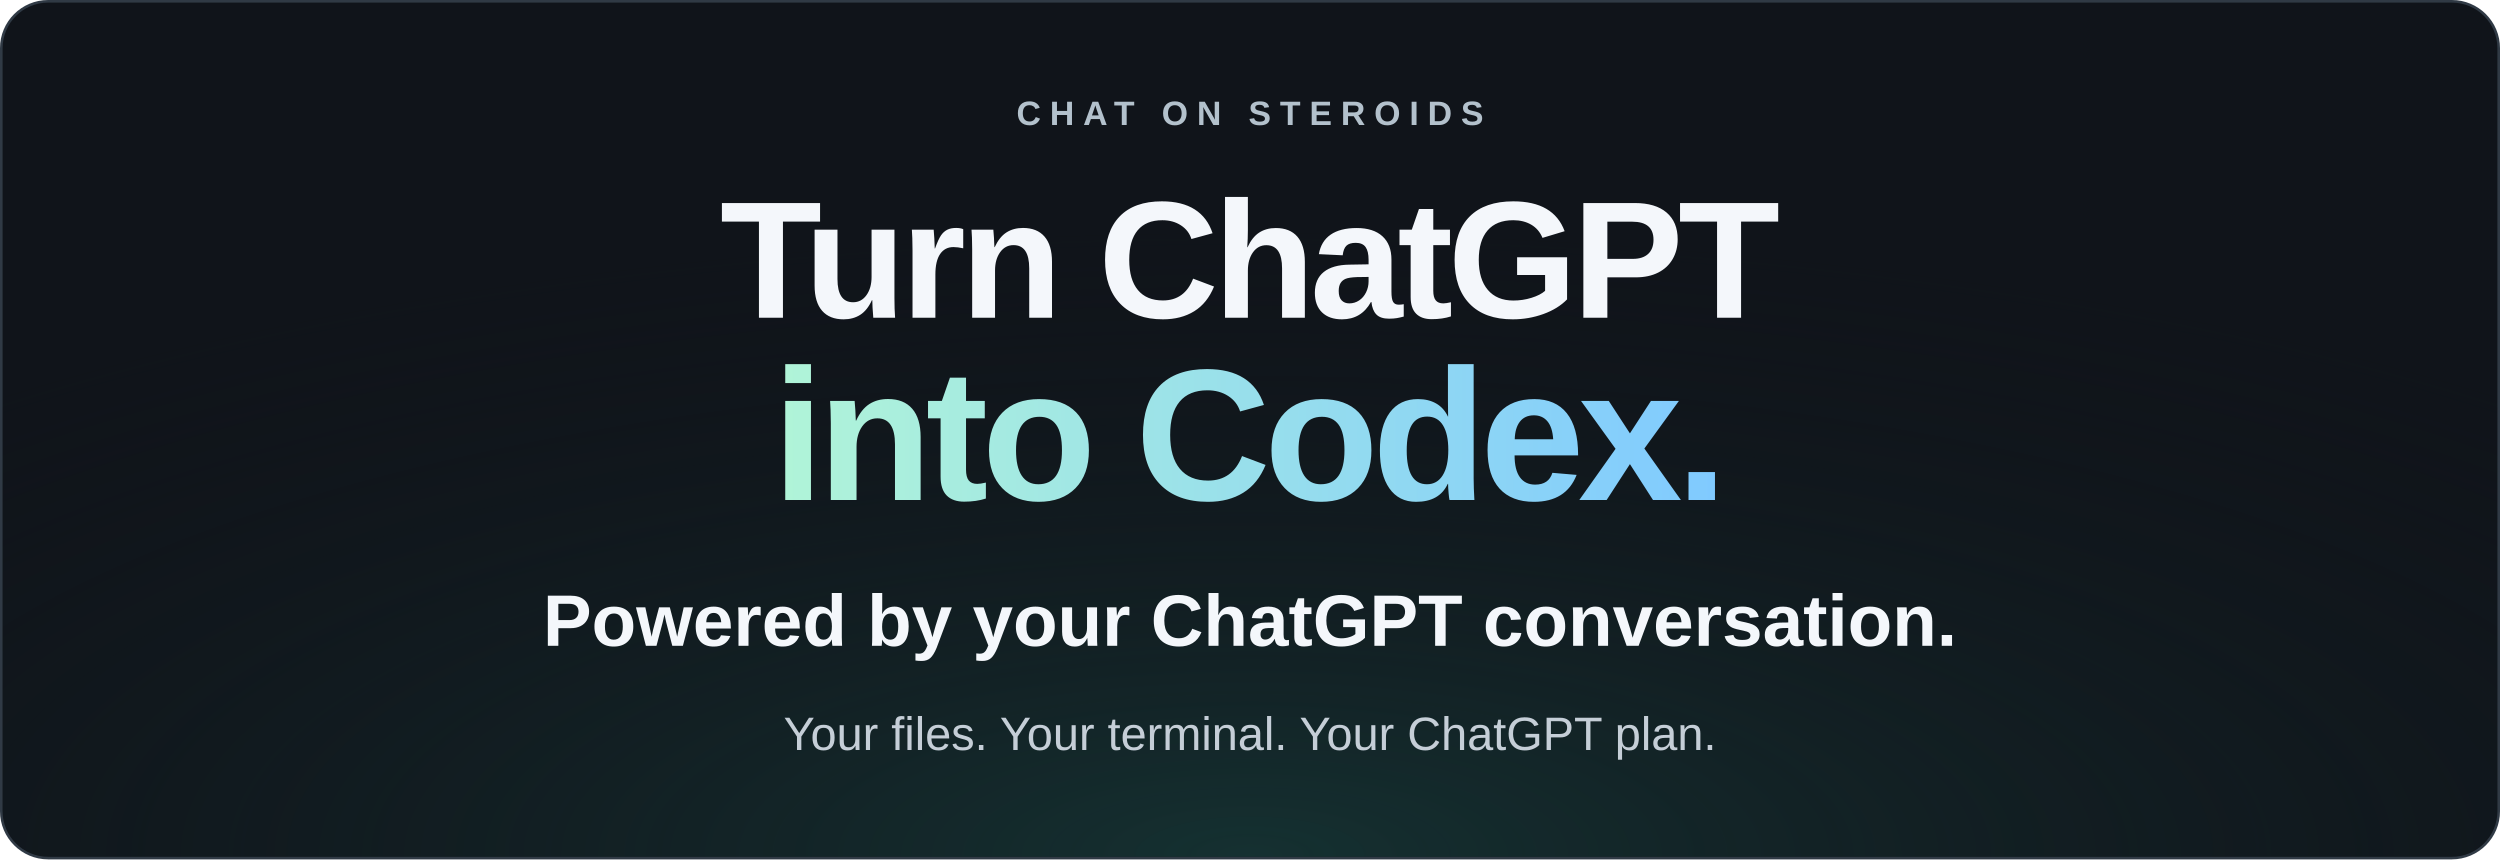
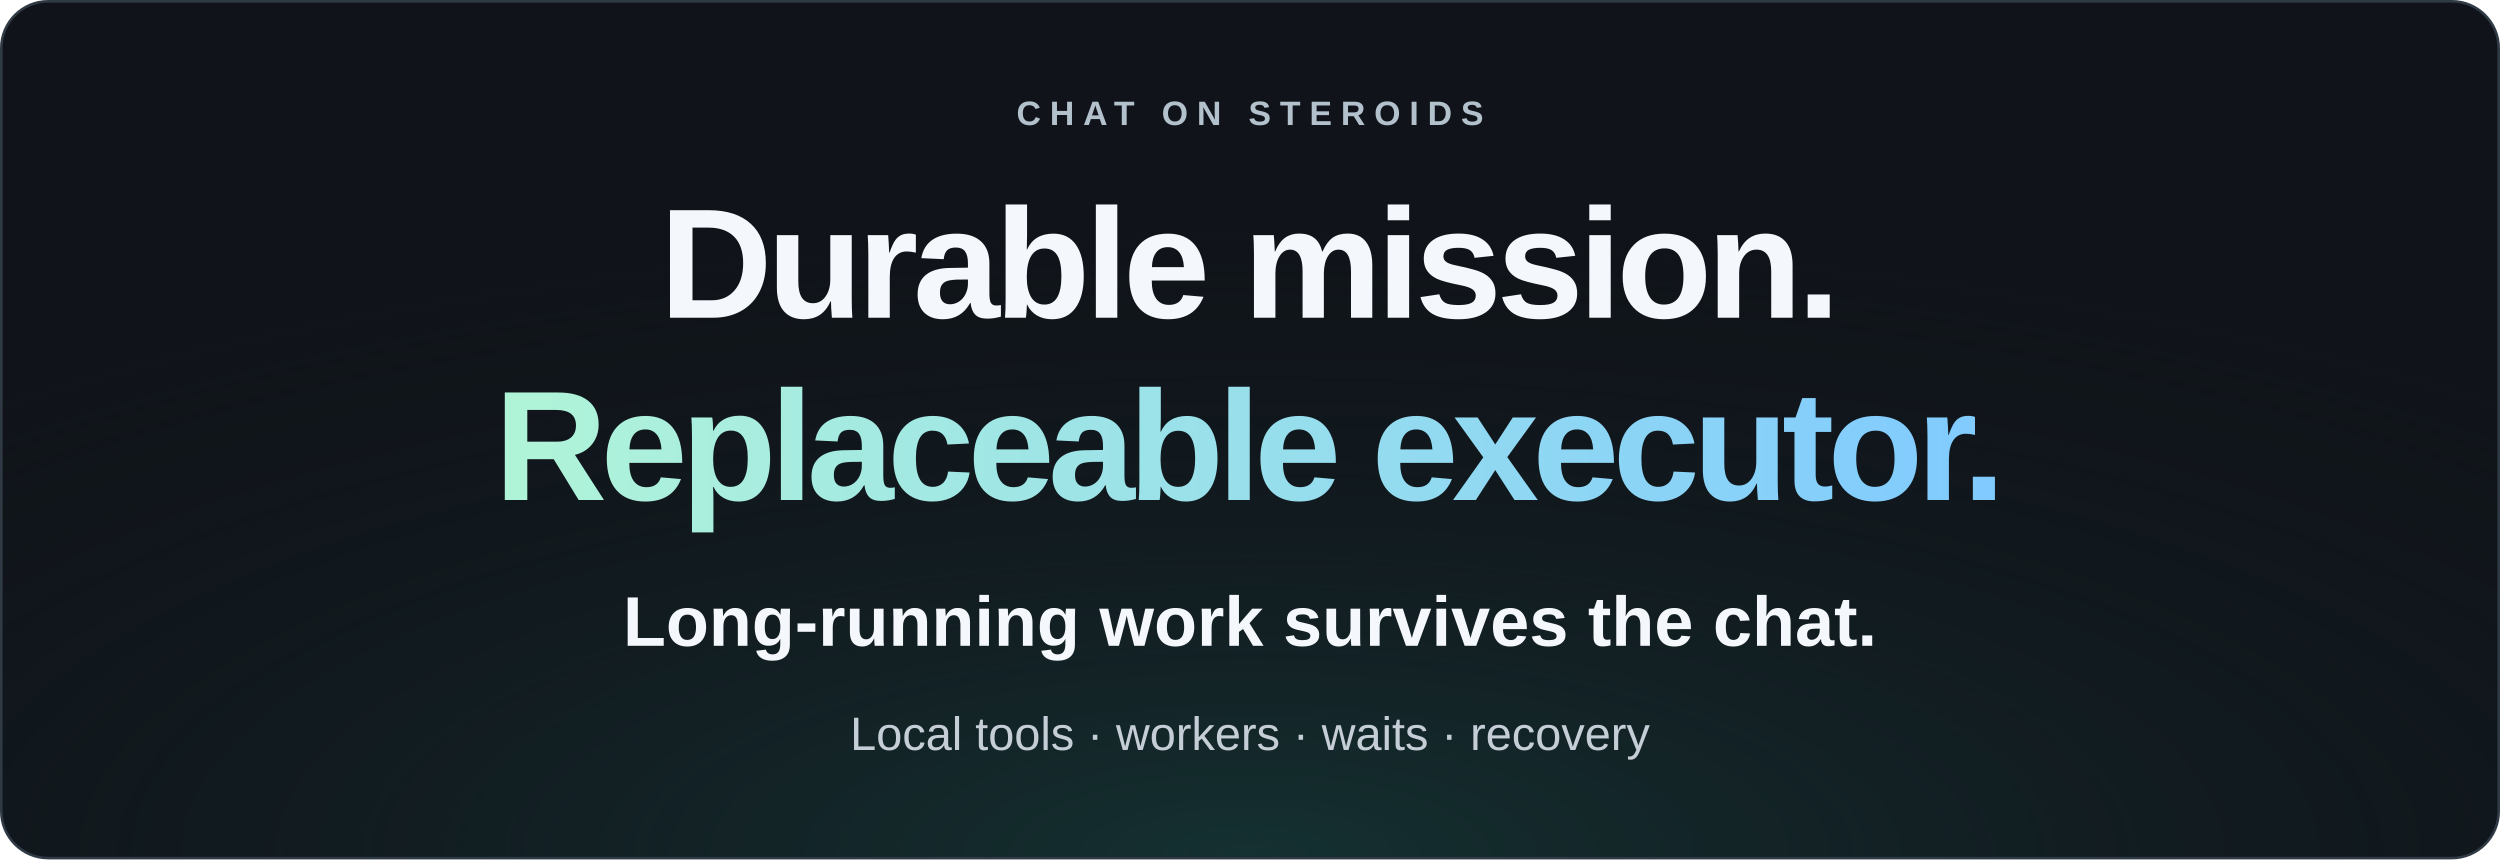
<svg xmlns="http://www.w3.org/2000/svg" width="960" height="330" viewBox="0 0 960 330" role="img" aria-labelledby="title desc">
  <defs>
    <linearGradient id="accent" x1="0" y1="0" x2="1" y2="0">
      <stop stop-color="#b0f4d8" />
      <stop offset="1" stop-color="#80caff" />
    </linearGradient>
    <radialGradient id="glow" cx="50%" cy="100%" r="75%">
      <stop stop-color="#173d3b" stop-opacity=".7" />
      <stop offset="1" stop-color="#10141a" stop-opacity="0" />
    </radialGradient>
  </defs>
  <rect x=".5" y=".5" width="959" height="329" rx="18" fill="#10141a" stroke="#303a45" />
  <rect x="1" y="1" width="958" height="328" rx="18" fill="url(#glow)" />
  <g text-anchor="middle" font-family="Arial, Helvetica, sans-serif">
    <text x="480" y="48" font-size="13" font-weight="700" letter-spacing="3.4" fill="#b3c1cc">CHAT ON STEROIDS</text>
-     <text x="480" y="122" font-size="64" font-weight="900" letter-spacing="-2" fill="#f4f7fb">Turn ChatGPT</text>
-     <text x="480" y="192" font-size="72" font-weight="900" letter-spacing="-2.5" fill="url(#accent)">into Codex.</text>
-     <text x="480" y="248" font-size="28" font-weight="700" fill="#f4f7fb">Powered by your ChatGPT conversation.</text>
-     <text x="480" y="288" font-size="18" fill="#c5ced7">Your files. Your terminal. Your ChatGPT plan.</text>
+     <text x="480" y="122" font-size="60" font-weight="900" letter-spacing="-2" fill="#f4f7fb">Durable mission.</text>
+     <text x="480" y="192" font-size="60" font-weight="900" letter-spacing="-2.5" fill="url(#accent)">Replaceable executor.</text>
+     <text x="480" y="248" font-size="27" font-weight="700" fill="#f4f7fb">Long-running work survives the chat.</text>
+     <text x="480" y="288" font-size="18" fill="#c5ced7">Local tools · workers · waits · recovery</text>
  </g>
</svg>
